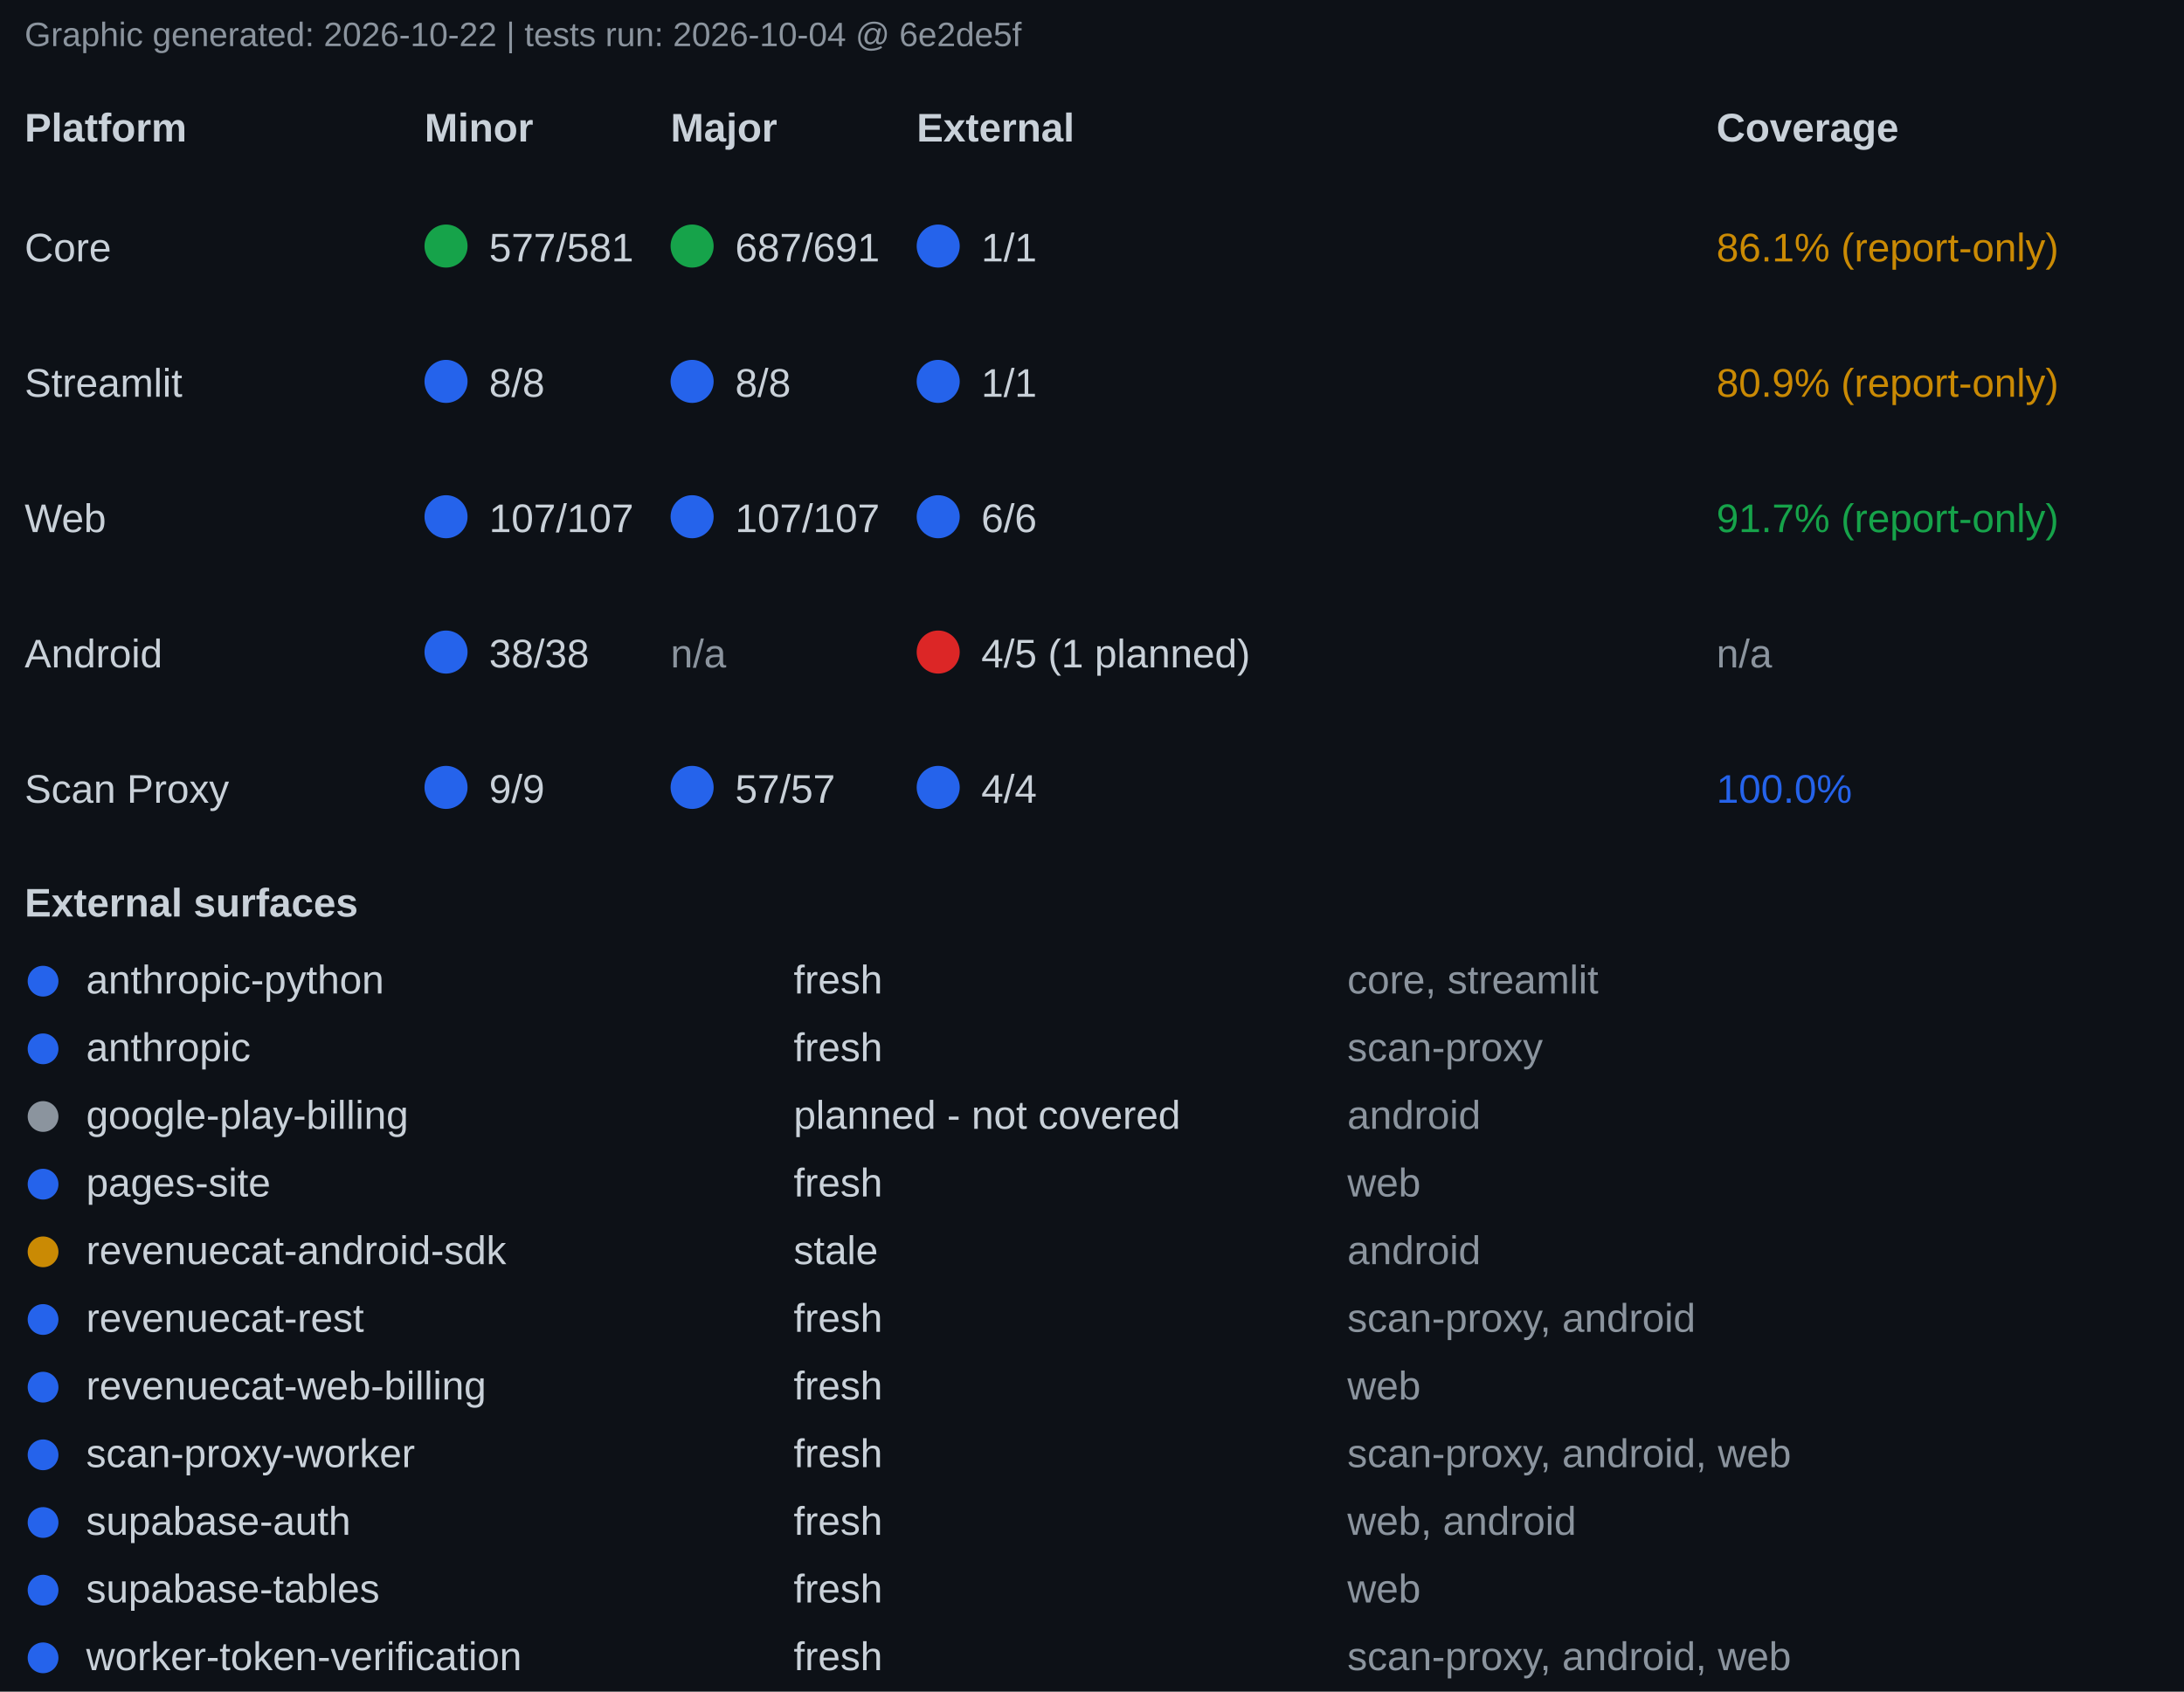
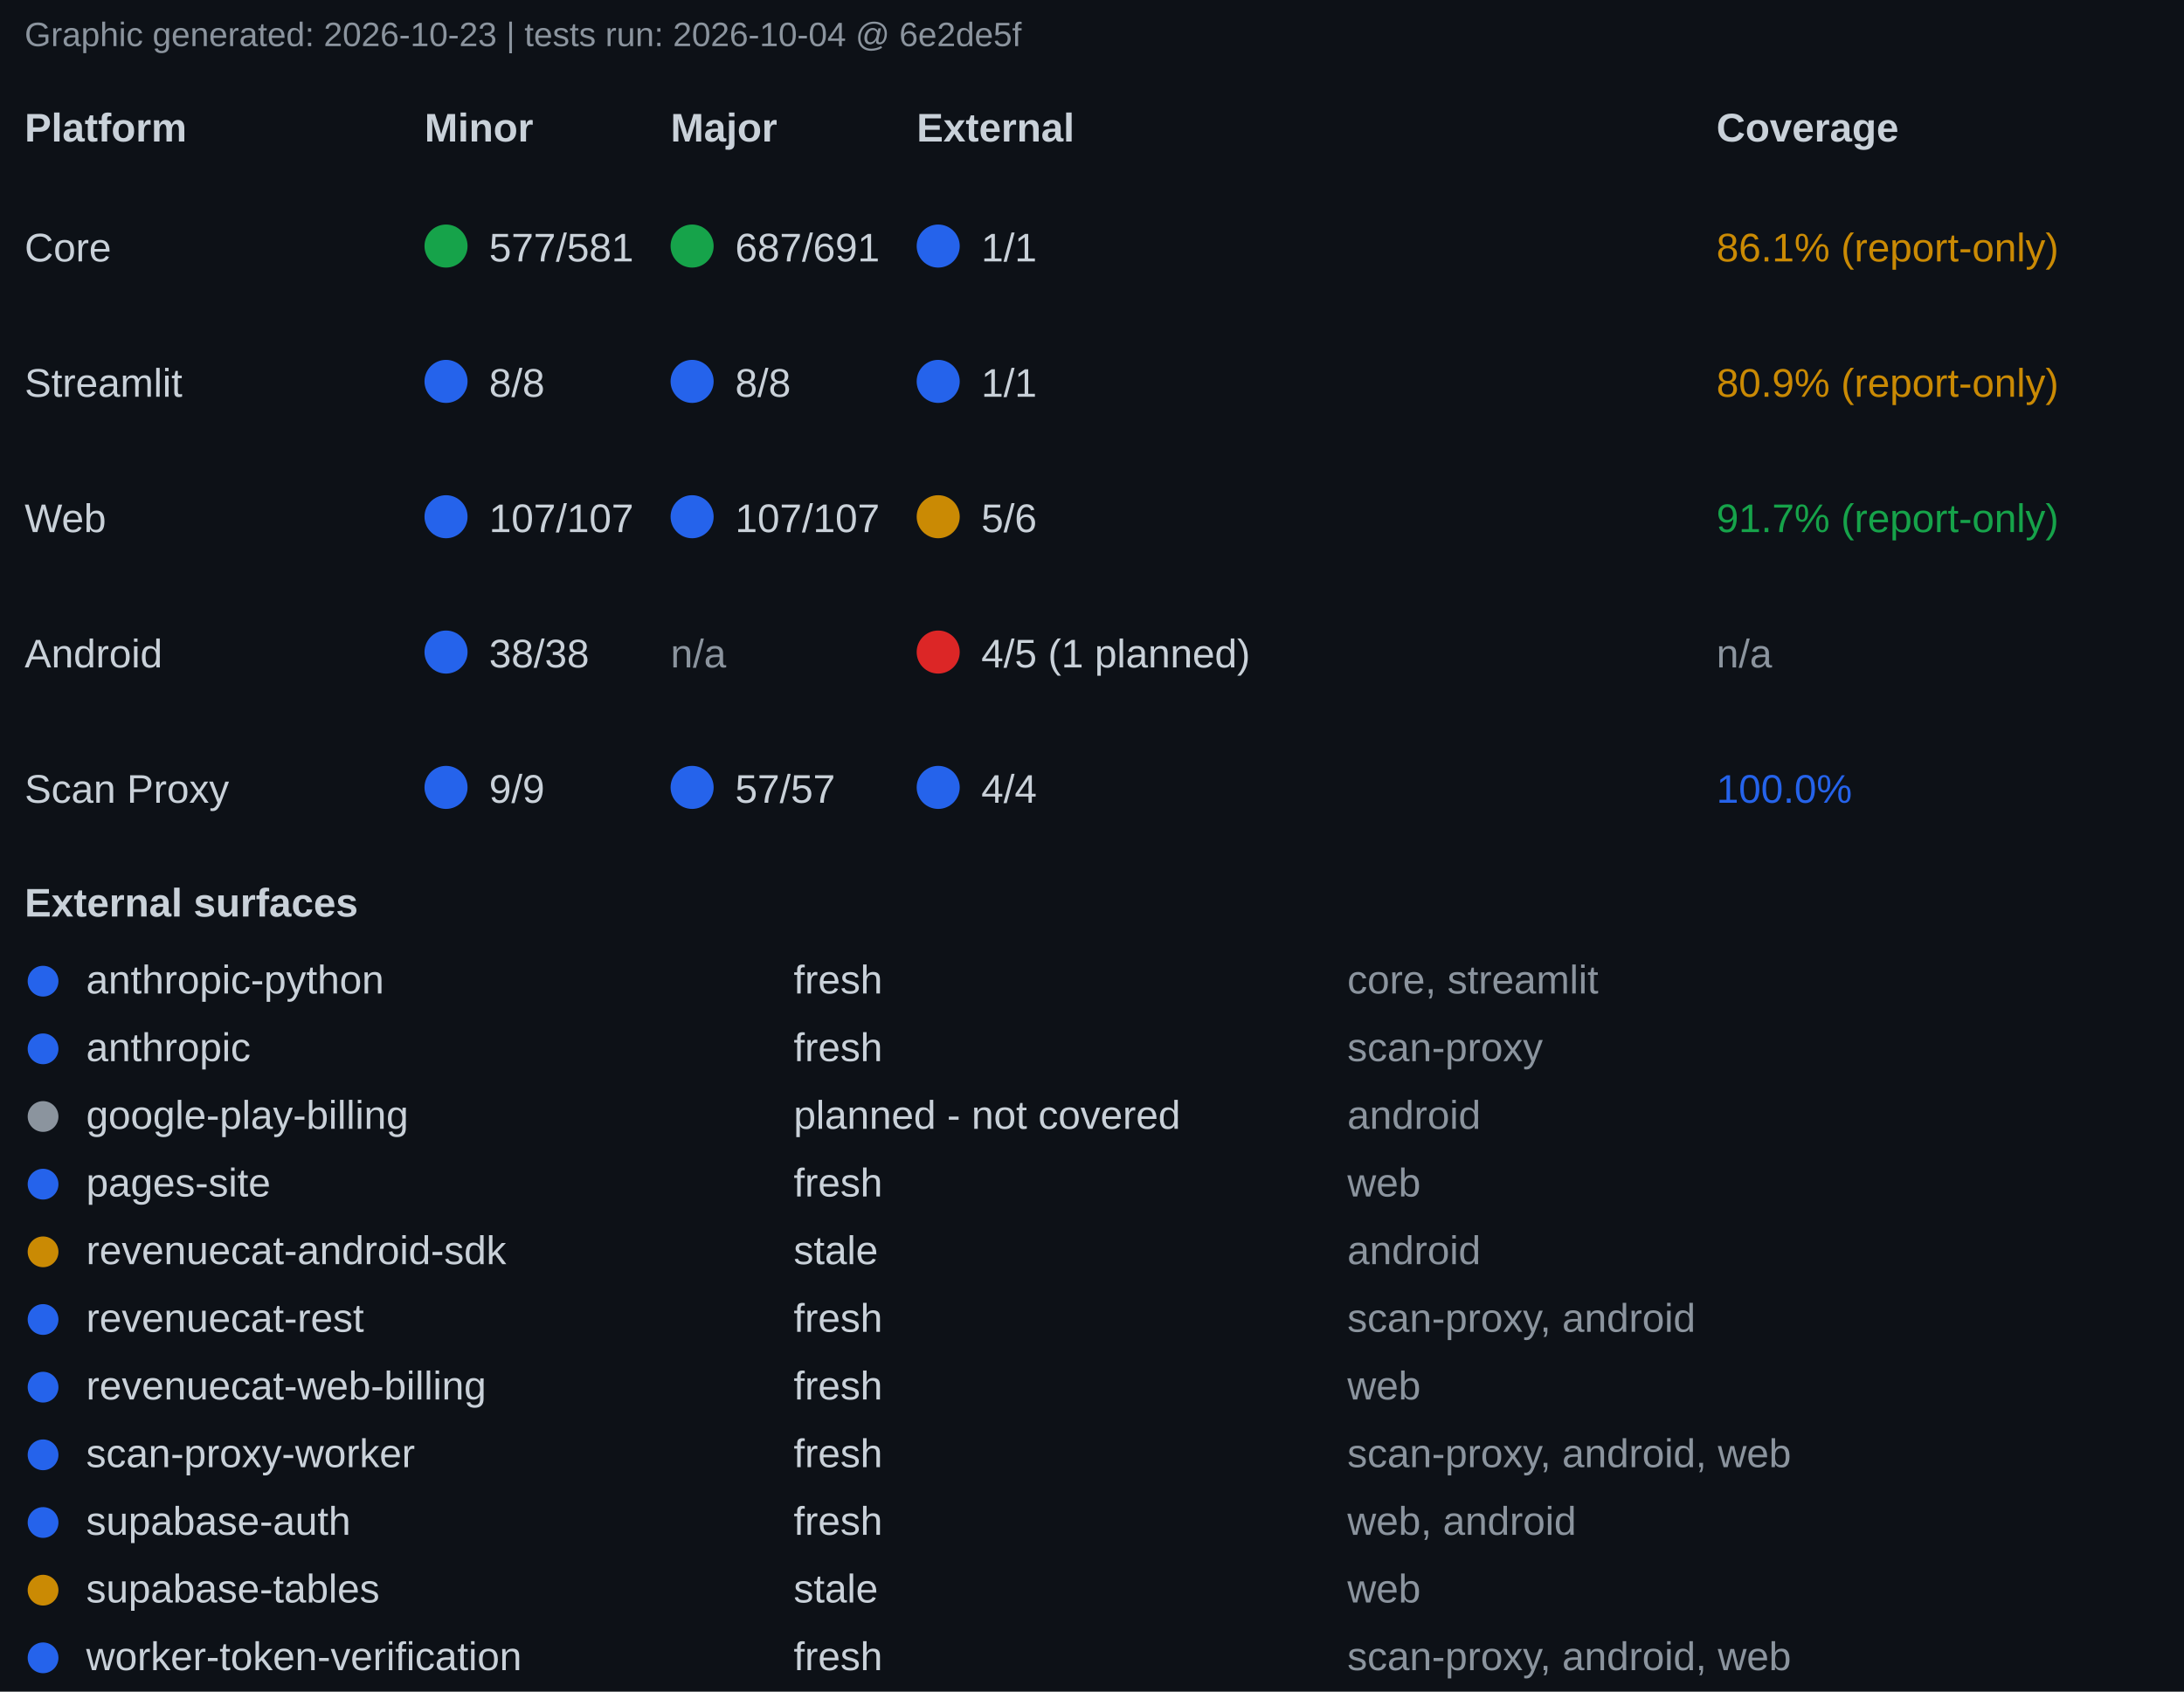
<svg xmlns="http://www.w3.org/2000/svg" width="710" height="550" font-family="Segoe UI, Arial, sans-serif" font-size="13">
  <rect x="0" y="0" width="710" height="550" fill="#0d1117" />
-   <text x="8" y="15" fill="#8b949e" font-size="11">Graphic generated: 2026-10-22 | tests run: 2026-10-04 @ 6e2de5f</text>
+   <text x="8" y="15" fill="#8b949e" font-size="11">Graphic generated: 2026-10-23 | tests run: 2026-10-04 @ 6e2de5f</text>
  <text x="8" y="46" fill="#c9d1d9" font-weight="bold">Platform</text>
  <text x="138" y="46" fill="#c9d1d9" font-weight="bold">Minor</text>
  <text x="218" y="46" fill="#c9d1d9" font-weight="bold">Major</text>
  <text x="298" y="46" fill="#c9d1d9" font-weight="bold">External</text>
  <text x="558" y="46" fill="#c9d1d9" font-weight="bold">Coverage</text>
  <text x="8" y="85" fill="#c9d1d9">Core</text>
  <circle cx="145" cy="80" r="7" fill="#16a34a" />
  <text x="159" y="85" fill="#c9d1d9">577/581</text>
  <circle cx="225" cy="80" r="7" fill="#16a34a" />
  <text x="239" y="85" fill="#c9d1d9">687/691</text>
  <circle cx="305" cy="80" r="7" fill="#2563eb" />
  <text x="319" y="85" fill="#c9d1d9">1/1</text>
  <text x="558" y="85" fill="#ca8a04">86.1% (report-only)</text>
  <text x="8" y="129" fill="#c9d1d9">Streamlit</text>
  <circle cx="145" cy="124" r="7" fill="#2563eb" />
  <text x="159" y="129" fill="#c9d1d9">8/8</text>
  <circle cx="225" cy="124" r="7" fill="#2563eb" />
  <text x="239" y="129" fill="#c9d1d9">8/8</text>
  <circle cx="305" cy="124" r="7" fill="#2563eb" />
  <text x="319" y="129" fill="#c9d1d9">1/1</text>
  <text x="558" y="129" fill="#ca8a04">80.9% (report-only)</text>
  <text x="8" y="173" fill="#c9d1d9">Web</text>
  <circle cx="145" cy="168" r="7" fill="#2563eb" />
  <text x="159" y="173" fill="#c9d1d9">107/107</text>
  <circle cx="225" cy="168" r="7" fill="#2563eb" />
  <text x="239" y="173" fill="#c9d1d9">107/107</text>
-   <circle cx="305" cy="168" r="7" fill="#2563eb" />
-   <text x="319" y="173" fill="#c9d1d9">6/6</text>
+   <circle cx="305" cy="168" r="7" fill="#ca8a04" />
+   <text x="319" y="173" fill="#c9d1d9">5/6</text>
  <text x="558" y="173" fill="#16a34a">91.7% (report-only)</text>
  <text x="8" y="217" fill="#c9d1d9">Android</text>
  <circle cx="145" cy="212" r="7" fill="#2563eb" />
  <text x="159" y="217" fill="#c9d1d9">38/38</text>
  <text x="218" y="217" fill="#8b949e">n/a</text>
  <circle cx="305" cy="212" r="7" fill="#dc2626" />
  <text x="319" y="217" fill="#c9d1d9">4/5 (1 planned)</text>
  <text x="558" y="217" fill="#8b949e">n/a</text>
  <text x="8" y="261" fill="#c9d1d9">Scan Proxy</text>
  <circle cx="145" cy="256" r="7" fill="#2563eb" />
  <text x="159" y="261" fill="#c9d1d9">9/9</text>
  <circle cx="225" cy="256" r="7" fill="#2563eb" />
  <text x="239" y="261" fill="#c9d1d9">57/57</text>
  <circle cx="305" cy="256" r="7" fill="#2563eb" />
  <text x="319" y="261" fill="#c9d1d9">4/4</text>
  <text x="558" y="261" fill="#2563eb">100.0%</text>
  <text x="8" y="298" fill="#c9d1d9" font-weight="bold">External surfaces</text>
  <circle cx="14" cy="319" r="5" fill="#2563eb" />
  <text x="28" y="323" fill="#c9d1d9">anthropic-python</text>
  <text x="258" y="323" fill="#c9d1d9">fresh</text>
  <text x="438" y="323" fill="#8b949e">core, streamlit</text>
  <circle cx="14" cy="341" r="5" fill="#2563eb" />
  <text x="28" y="345" fill="#c9d1d9">anthropic</text>
  <text x="258" y="345" fill="#c9d1d9">fresh</text>
  <text x="438" y="345" fill="#8b949e">scan-proxy</text>
  <circle cx="14" cy="363" r="5" fill="#8b949e" />
  <text x="28" y="367" fill="#c9d1d9">google-play-billing</text>
  <text x="258" y="367" fill="#c9d1d9">planned - not covered</text>
  <text x="438" y="367" fill="#8b949e">android</text>
  <circle cx="14" cy="385" r="5" fill="#2563eb" />
  <text x="28" y="389" fill="#c9d1d9">pages-site</text>
  <text x="258" y="389" fill="#c9d1d9">fresh</text>
  <text x="438" y="389" fill="#8b949e">web</text>
  <circle cx="14" cy="407" r="5" fill="#ca8a04" />
  <text x="28" y="411" fill="#c9d1d9">revenuecat-android-sdk</text>
  <text x="258" y="411" fill="#c9d1d9">stale</text>
  <text x="438" y="411" fill="#8b949e">android</text>
  <circle cx="14" cy="429" r="5" fill="#2563eb" />
  <text x="28" y="433" fill="#c9d1d9">revenuecat-rest</text>
  <text x="258" y="433" fill="#c9d1d9">fresh</text>
  <text x="438" y="433" fill="#8b949e">scan-proxy, android</text>
  <circle cx="14" cy="451" r="5" fill="#2563eb" />
  <text x="28" y="455" fill="#c9d1d9">revenuecat-web-billing</text>
  <text x="258" y="455" fill="#c9d1d9">fresh</text>
  <text x="438" y="455" fill="#8b949e">web</text>
  <circle cx="14" cy="473" r="5" fill="#2563eb" />
  <text x="28" y="477" fill="#c9d1d9">scan-proxy-worker</text>
  <text x="258" y="477" fill="#c9d1d9">fresh</text>
  <text x="438" y="477" fill="#8b949e">scan-proxy, android, web</text>
  <circle cx="14" cy="495" r="5" fill="#2563eb" />
  <text x="28" y="499" fill="#c9d1d9">supabase-auth</text>
  <text x="258" y="499" fill="#c9d1d9">fresh</text>
  <text x="438" y="499" fill="#8b949e">web, android</text>
-   <circle cx="14" cy="517" r="5" fill="#2563eb" />
+   <circle cx="14" cy="517" r="5" fill="#ca8a04" />
  <text x="28" y="521" fill="#c9d1d9">supabase-tables</text>
-   <text x="258" y="521" fill="#c9d1d9">fresh</text>
+   <text x="258" y="521" fill="#c9d1d9">stale</text>
  <text x="438" y="521" fill="#8b949e">web</text>
  <circle cx="14" cy="539" r="5" fill="#2563eb" />
  <text x="28" y="543" fill="#c9d1d9">worker-token-verification</text>
  <text x="258" y="543" fill="#c9d1d9">fresh</text>
  <text x="438" y="543" fill="#8b949e">scan-proxy, android, web</text>
</svg>
